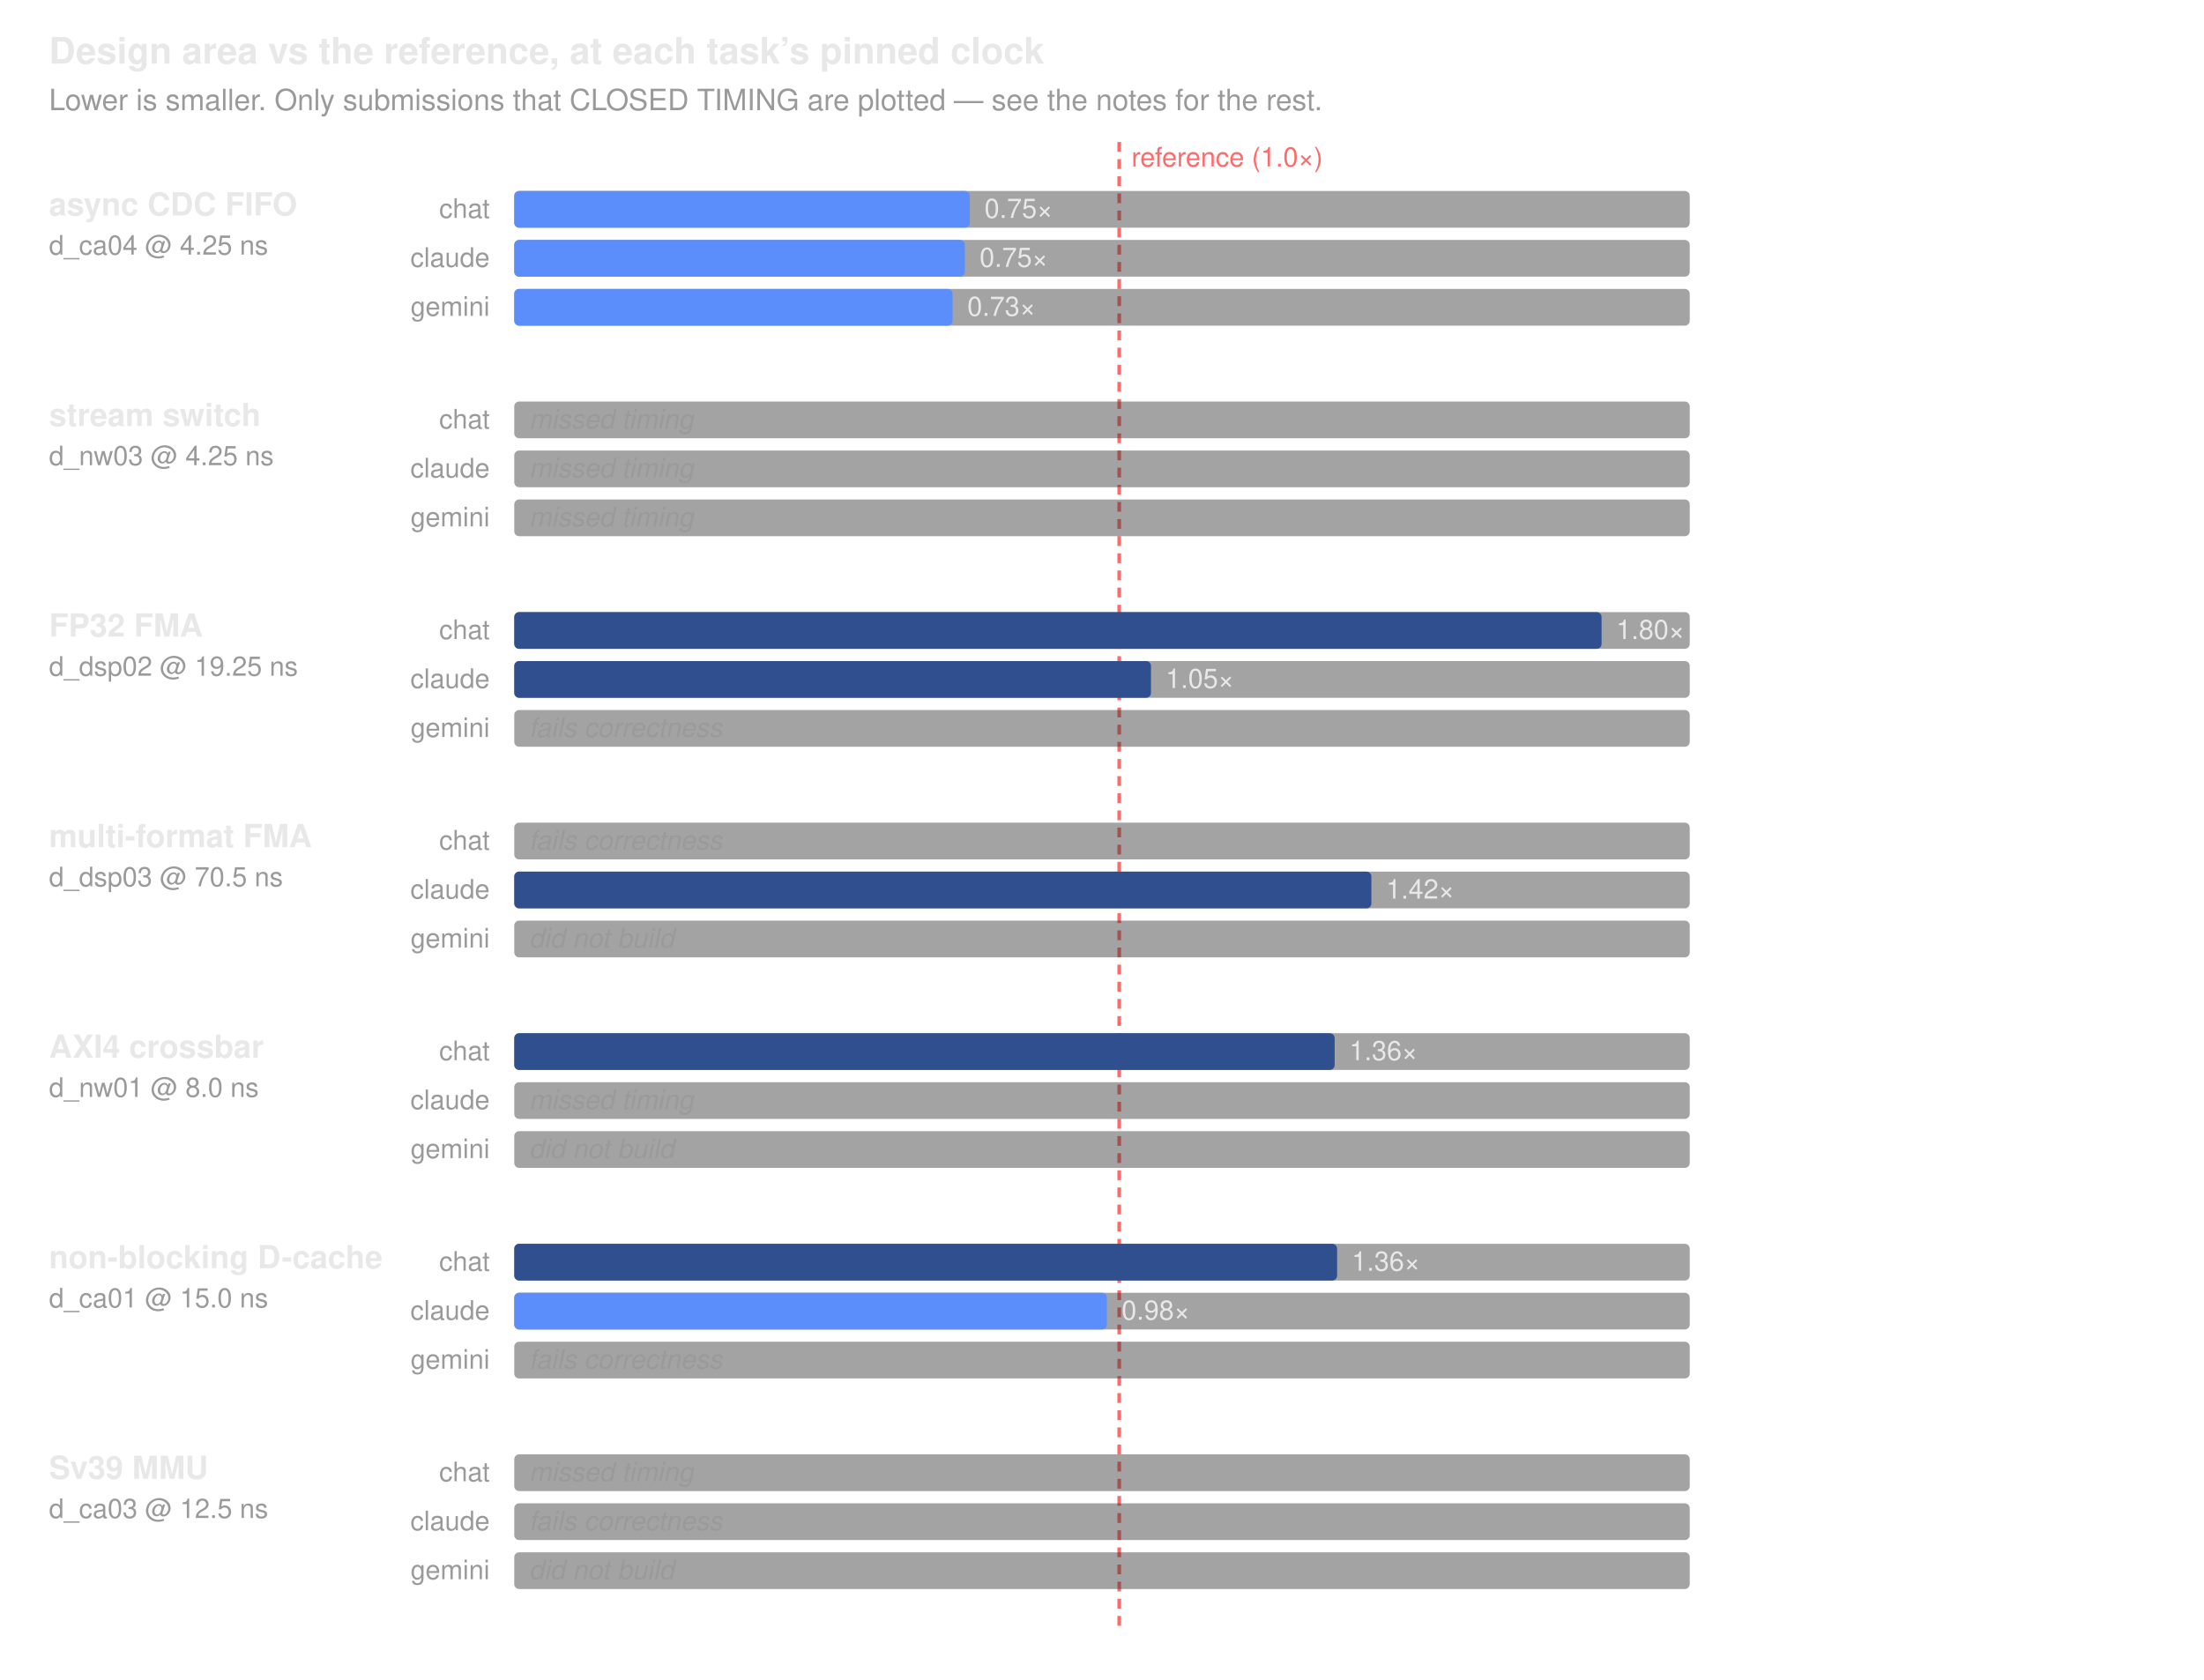
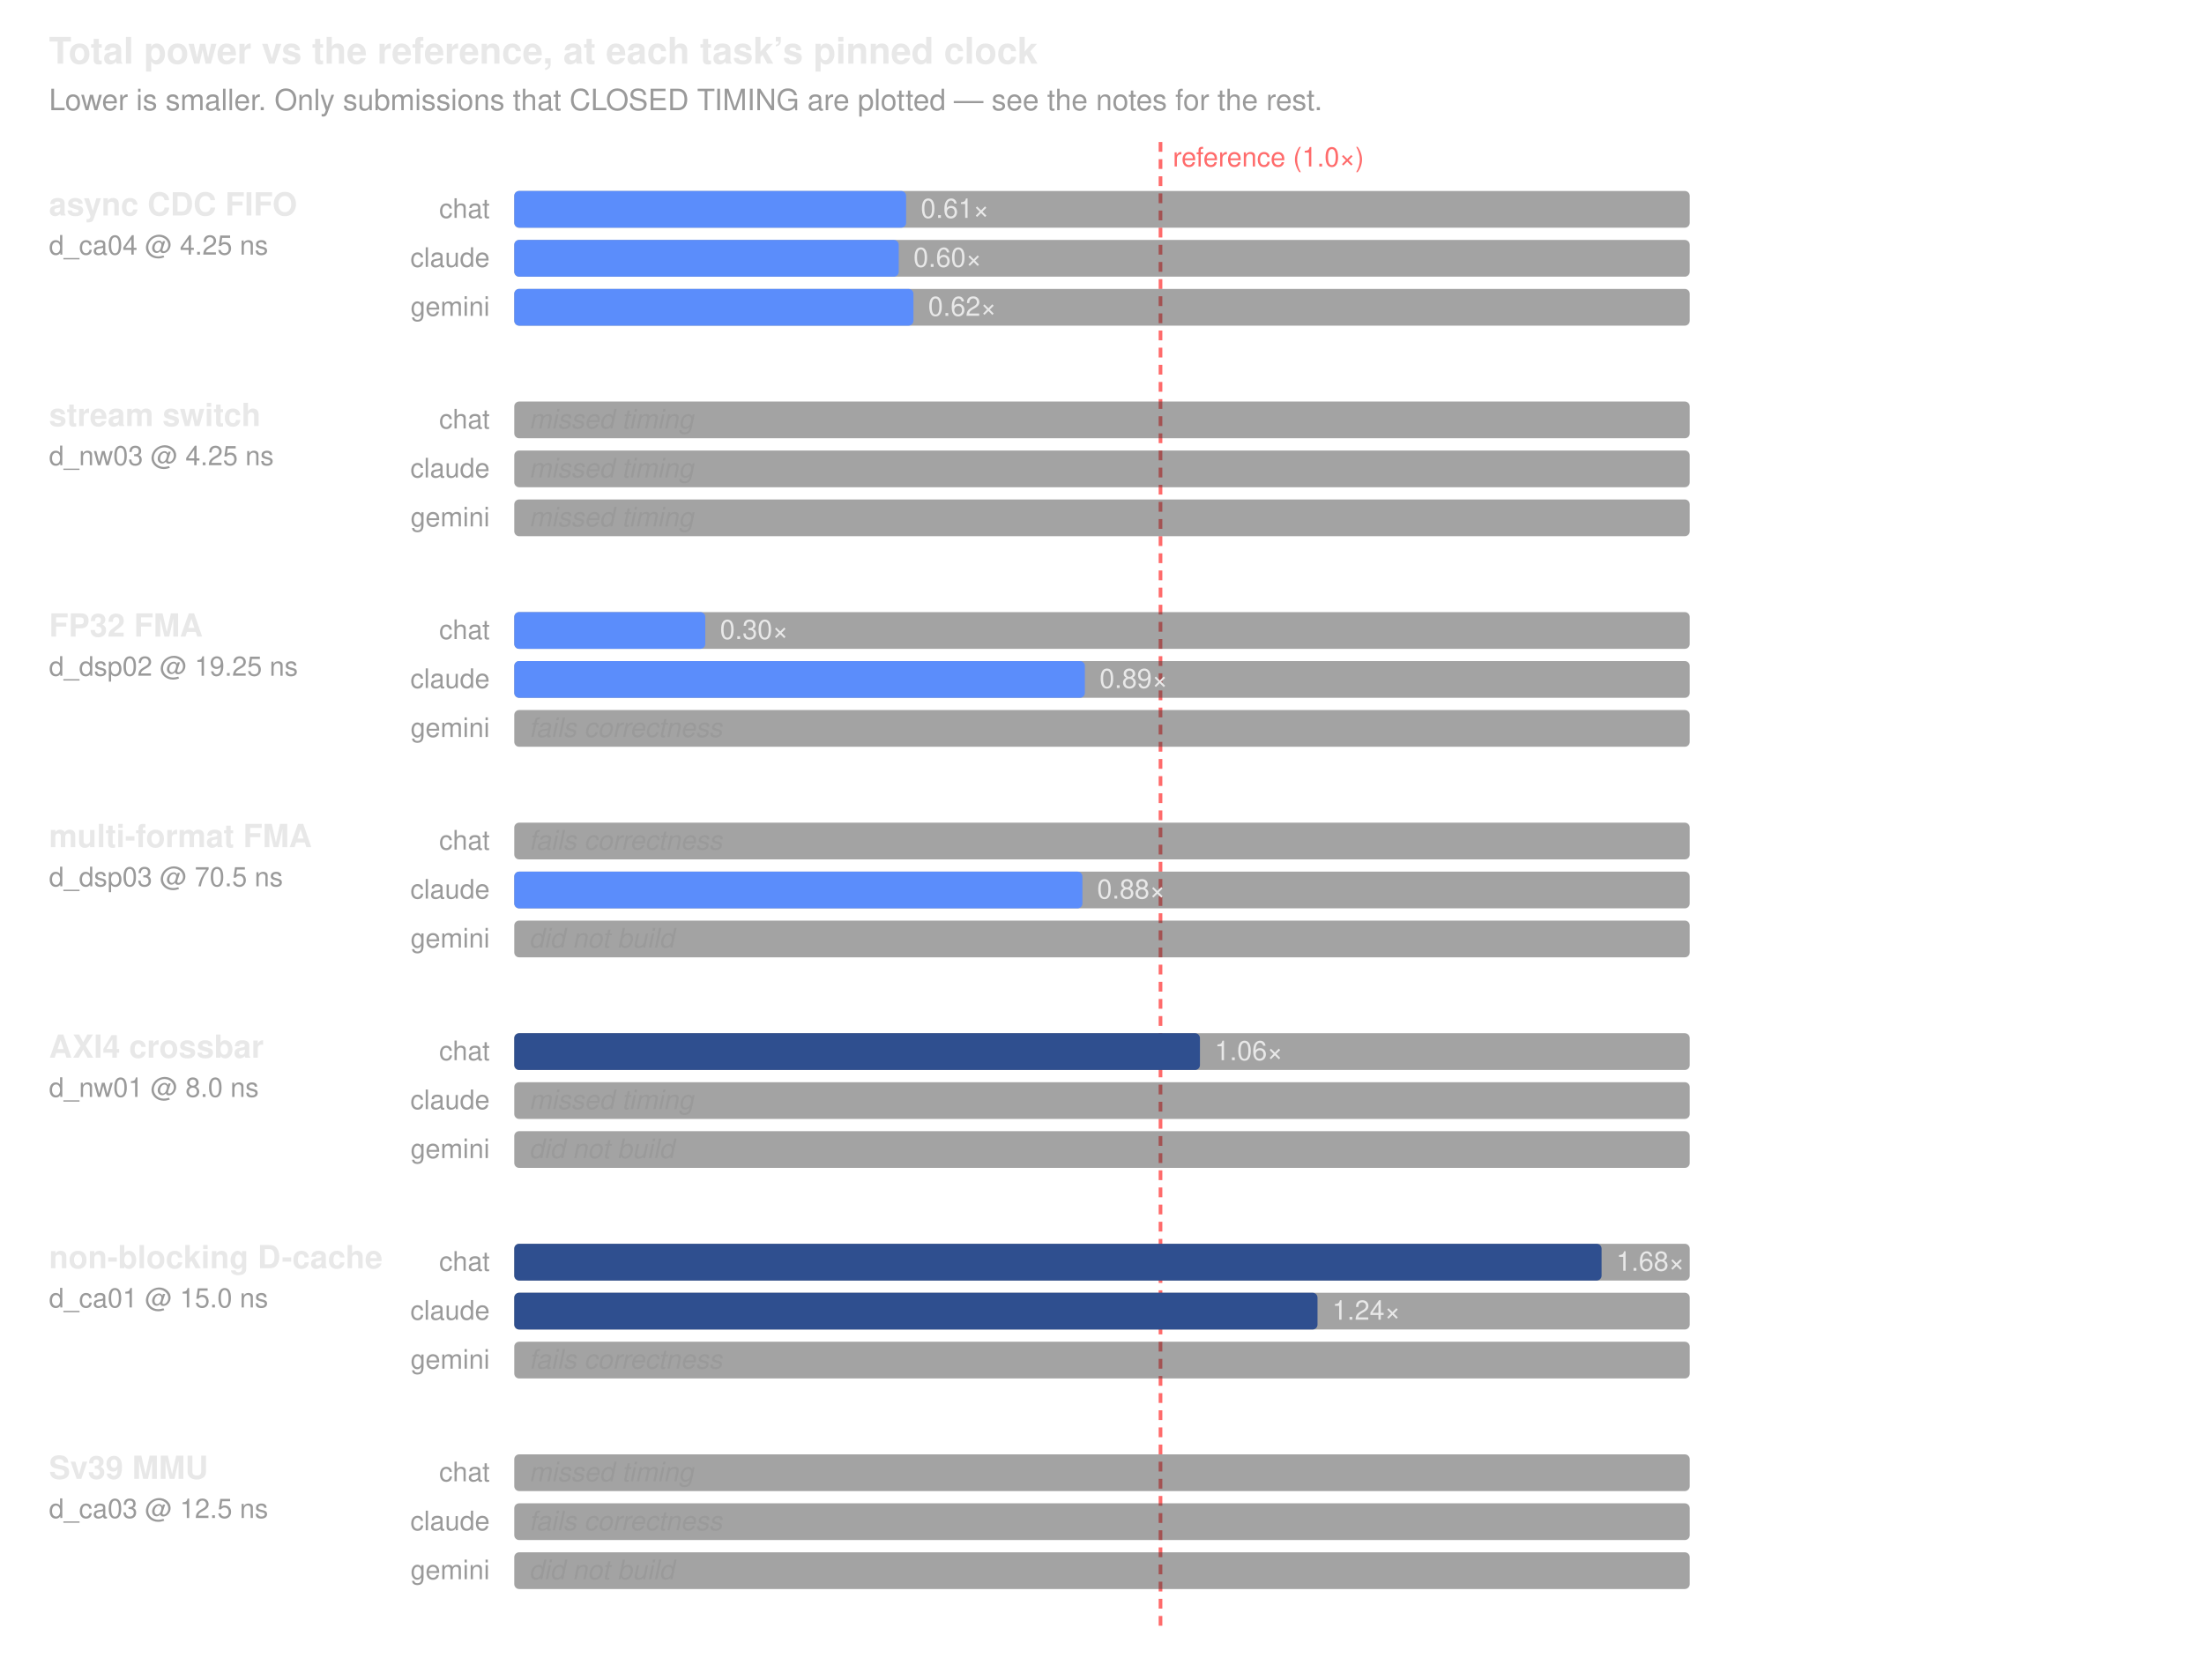
<svg xmlns="http://www.w3.org/2000/svg" viewBox="0 0 900 686" font-family="-apple-system,BlinkMacSystemFont,Segoe UI,Helvetica,Arial,sans-serif">
  <rect width="900" height="686" fill="none" />
-   <text x="20" y="26" fill="#e8e8e8" font-size="15" font-weight="600">Design area vs the reference, at each task’s pinned clock</text>
+   <text x="20" y="26" fill="#e8e8e8" font-size="15" font-weight="600">Total power vs the reference, at each task’s pinned clock</text>
  <text x="20" y="45" fill="#9a9a9a" font-size="12">Lower is smaller. Only submissions that CLOSED TIMING are plotted — see the notes for the rest.</text>
-   <line x1="457.041" y1="58" x2="457.041" y2="666" stroke="#ff6b6b" stroke-width="1.5" stroke-dasharray="4 3" />
-   <text x="462.041" y="68" fill="#ff6b6b" font-size="11">reference (1.0×)</text>
+   <line x1="473.889" y1="58" x2="473.889" y2="666" stroke="#ff6b6b" stroke-width="1.5" stroke-dasharray="4 3" />
+   <text x="478.889" y="68" fill="#ff6b6b" font-size="11">reference (1.0×)</text>
  <text x="20" y="88" fill="#e8e8e8" font-size="13" font-weight="600">async CDC FIFO</text>
  <text x="20" y="104" fill="#9a9a9a" font-size="11">d_ca04 @ 4.25 ns</text>
  <text x="200" y="89" fill="#9a9a9a" font-size="11" text-anchor="end">chat</text>
  <rect x="210" y="78" width="480" height="15" rx="2" fill="#333" opacity="0.45" />
-   <rect x="210" y="78" width="186" height="15" rx="2" fill="#5b8dfb" />
-   <text x="402" y="89" fill="#e8e8e8" font-size="11">0.75×</text>
+   <rect x="210" y="78" width="160" height="15" rx="2" fill="#5b8dfb" />
+   <text x="376" y="89" fill="#e8e8e8" font-size="11">0.61×</text>
  <text x="200" y="109" fill="#9a9a9a" font-size="11" text-anchor="end">claude</text>
  <rect x="210" y="98" width="480" height="15" rx="2" fill="#333" opacity="0.45" />
-   <rect x="210" y="98" width="184" height="15" rx="2" fill="#5b8dfb" />
-   <text x="400" y="109" fill="#e8e8e8" font-size="11">0.75×</text>
+   <rect x="210" y="98" width="157" height="15" rx="2" fill="#5b8dfb" />
+   <text x="373" y="109" fill="#e8e8e8" font-size="11">0.60×</text>
  <text x="200" y="129" fill="#9a9a9a" font-size="11" text-anchor="end">gemini</text>
  <rect x="210" y="118" width="480" height="15" rx="2" fill="#333" opacity="0.45" />
-   <rect x="210" y="118" width="179" height="15" rx="2" fill="#5b8dfb" />
-   <text x="395" y="129" fill="#e8e8e8" font-size="11">0.73×</text>
+   <rect x="210" y="118" width="163" height="15" rx="2" fill="#5b8dfb" />
+   <text x="379" y="129" fill="#e8e8e8" font-size="11">0.62×</text>
  <text x="20" y="174" fill="#e8e8e8" font-size="13" font-weight="600">stream switch</text>
  <text x="20" y="190" fill="#9a9a9a" font-size="11">d_nw03 @ 4.25 ns</text>
  <text x="200" y="175" fill="#9a9a9a" font-size="11" text-anchor="end">chat</text>
  <rect x="210" y="164" width="480" height="15" rx="2" fill="#333" opacity="0.45" />
  <text x="216" y="175" fill="#9a9a9a" font-size="11" font-style="italic">missed timing</text>
  <text x="200" y="195" fill="#9a9a9a" font-size="11" text-anchor="end">claude</text>
  <rect x="210" y="184" width="480" height="15" rx="2" fill="#333" opacity="0.45" />
  <text x="216" y="195" fill="#9a9a9a" font-size="11" font-style="italic">missed timing</text>
  <text x="200" y="215" fill="#9a9a9a" font-size="11" text-anchor="end">gemini</text>
  <rect x="210" y="204" width="480" height="15" rx="2" fill="#333" opacity="0.45" />
  <text x="216" y="215" fill="#9a9a9a" font-size="11" font-style="italic">missed timing</text>
  <text x="20" y="260" fill="#e8e8e8" font-size="13" font-weight="600">FP32 FMA</text>
  <text x="20" y="276" fill="#9a9a9a" font-size="11">d_dsp02 @ 19.25 ns</text>
  <text x="200" y="261" fill="#9a9a9a" font-size="11" text-anchor="end">chat</text>
  <rect x="210" y="250" width="480" height="15" rx="2" fill="#333" opacity="0.45" />
-   <rect x="210" y="250" width="444" height="15" rx="2" fill="#2f4f8f" />
-   <text x="660" y="261" fill="#e8e8e8" font-size="11">1.80×</text>
+   <rect x="210" y="250" width="78" height="15" rx="2" fill="#5b8dfb" />
+   <text x="294" y="261" fill="#e8e8e8" font-size="11">0.30×</text>
  <text x="200" y="281" fill="#9a9a9a" font-size="11" text-anchor="end">claude</text>
  <rect x="210" y="270" width="480" height="15" rx="2" fill="#333" opacity="0.45" />
-   <rect x="210" y="270" width="260" height="15" rx="2" fill="#2f4f8f" />
-   <text x="476" y="281" fill="#e8e8e8" font-size="11">1.05×</text>
+   <rect x="210" y="270" width="233" height="15" rx="2" fill="#5b8dfb" />
+   <text x="449" y="281" fill="#e8e8e8" font-size="11">0.89×</text>
  <text x="200" y="301" fill="#9a9a9a" font-size="11" text-anchor="end">gemini</text>
  <rect x="210" y="290" width="480" height="15" rx="2" fill="#333" opacity="0.45" />
  <text x="216" y="301" fill="#9a9a9a" font-size="11" font-style="italic">fails correctness</text>
  <text x="20" y="346" fill="#e8e8e8" font-size="13" font-weight="600">multi-format FMA</text>
  <text x="20" y="362" fill="#9a9a9a" font-size="11">d_dsp03 @ 70.5 ns</text>
  <text x="200" y="347" fill="#9a9a9a" font-size="11" text-anchor="end">chat</text>
  <rect x="210" y="336" width="480" height="15" rx="2" fill="#333" opacity="0.45" />
  <text x="216" y="347" fill="#9a9a9a" font-size="11" font-style="italic">fails correctness</text>
  <text x="200" y="367" fill="#9a9a9a" font-size="11" text-anchor="end">claude</text>
  <rect x="210" y="356" width="480" height="15" rx="2" fill="#333" opacity="0.45" />
-   <rect x="210" y="356" width="350" height="15" rx="2" fill="#2f4f8f" />
-   <text x="566" y="367" fill="#e8e8e8" font-size="11">1.42×</text>
+   <rect x="210" y="356" width="232" height="15" rx="2" fill="#5b8dfb" />
+   <text x="448" y="367" fill="#e8e8e8" font-size="11">0.88×</text>
  <text x="200" y="387" fill="#9a9a9a" font-size="11" text-anchor="end">gemini</text>
  <rect x="210" y="376" width="480" height="15" rx="2" fill="#333" opacity="0.45" />
  <text x="216" y="387" fill="#9a9a9a" font-size="11" font-style="italic">did not build</text>
  <text x="20" y="432" fill="#e8e8e8" font-size="13" font-weight="600">AXI4 crossbar</text>
  <text x="20" y="448" fill="#9a9a9a" font-size="11">d_nw01 @ 8.0 ns</text>
  <text x="200" y="433" fill="#9a9a9a" font-size="11" text-anchor="end">chat</text>
  <rect x="210" y="422" width="480" height="15" rx="2" fill="#333" opacity="0.45" />
-   <rect x="210" y="422" width="335" height="15" rx="2" fill="#2f4f8f" />
-   <text x="551" y="433" fill="#e8e8e8" font-size="11">1.36×</text>
+   <rect x="210" y="422" width="280" height="15" rx="2" fill="#2f4f8f" />
+   <text x="496" y="433" fill="#e8e8e8" font-size="11">1.06×</text>
  <text x="200" y="453" fill="#9a9a9a" font-size="11" text-anchor="end">claude</text>
  <rect x="210" y="442" width="480" height="15" rx="2" fill="#333" opacity="0.45" />
  <text x="216" y="453" fill="#9a9a9a" font-size="11" font-style="italic">missed timing</text>
  <text x="200" y="473" fill="#9a9a9a" font-size="11" text-anchor="end">gemini</text>
  <rect x="210" y="462" width="480" height="15" rx="2" fill="#333" opacity="0.45" />
  <text x="216" y="473" fill="#9a9a9a" font-size="11" font-style="italic">did not build</text>
  <text x="20" y="518" fill="#e8e8e8" font-size="13" font-weight="600">non-blocking D-cache</text>
  <text x="20" y="534" fill="#9a9a9a" font-size="11">d_ca01 @ 15.0 ns</text>
  <text x="200" y="519" fill="#9a9a9a" font-size="11" text-anchor="end">chat</text>
  <rect x="210" y="508" width="480" height="15" rx="2" fill="#333" opacity="0.45" />
-   <rect x="210" y="508" width="336" height="15" rx="2" fill="#2f4f8f" />
-   <text x="552" y="519" fill="#e8e8e8" font-size="11">1.36×</text>
+   <rect x="210" y="508" width="444" height="15" rx="2" fill="#2f4f8f" />
+   <text x="660" y="519" fill="#e8e8e8" font-size="11">1.68×</text>
  <text x="200" y="539" fill="#9a9a9a" font-size="11" text-anchor="end">claude</text>
  <rect x="210" y="528" width="480" height="15" rx="2" fill="#333" opacity="0.45" />
-   <rect x="210" y="528" width="242" height="15" rx="2" fill="#5b8dfb" />
-   <text x="458" y="539" fill="#e8e8e8" font-size="11">0.98×</text>
+   <rect x="210" y="528" width="328" height="15" rx="2" fill="#2f4f8f" />
+   <text x="544" y="539" fill="#e8e8e8" font-size="11">1.24×</text>
  <text x="200" y="559" fill="#9a9a9a" font-size="11" text-anchor="end">gemini</text>
  <rect x="210" y="548" width="480" height="15" rx="2" fill="#333" opacity="0.45" />
  <text x="216" y="559" fill="#9a9a9a" font-size="11" font-style="italic">fails correctness</text>
  <text x="20" y="604" fill="#e8e8e8" font-size="13" font-weight="600">Sv39 MMU</text>
  <text x="20" y="620" fill="#9a9a9a" font-size="11">d_ca03 @ 12.5 ns</text>
  <text x="200" y="605" fill="#9a9a9a" font-size="11" text-anchor="end">chat</text>
  <rect x="210" y="594" width="480" height="15" rx="2" fill="#333" opacity="0.45" />
  <text x="216" y="605" fill="#9a9a9a" font-size="11" font-style="italic">missed timing</text>
  <text x="200" y="625" fill="#9a9a9a" font-size="11" text-anchor="end">claude</text>
  <rect x="210" y="614" width="480" height="15" rx="2" fill="#333" opacity="0.45" />
  <text x="216" y="625" fill="#9a9a9a" font-size="11" font-style="italic">fails correctness</text>
  <text x="200" y="645" fill="#9a9a9a" font-size="11" text-anchor="end">gemini</text>
  <rect x="210" y="634" width="480" height="15" rx="2" fill="#333" opacity="0.45" />
  <text x="216" y="645" fill="#9a9a9a" font-size="11" font-style="italic">did not build</text>
</svg>
